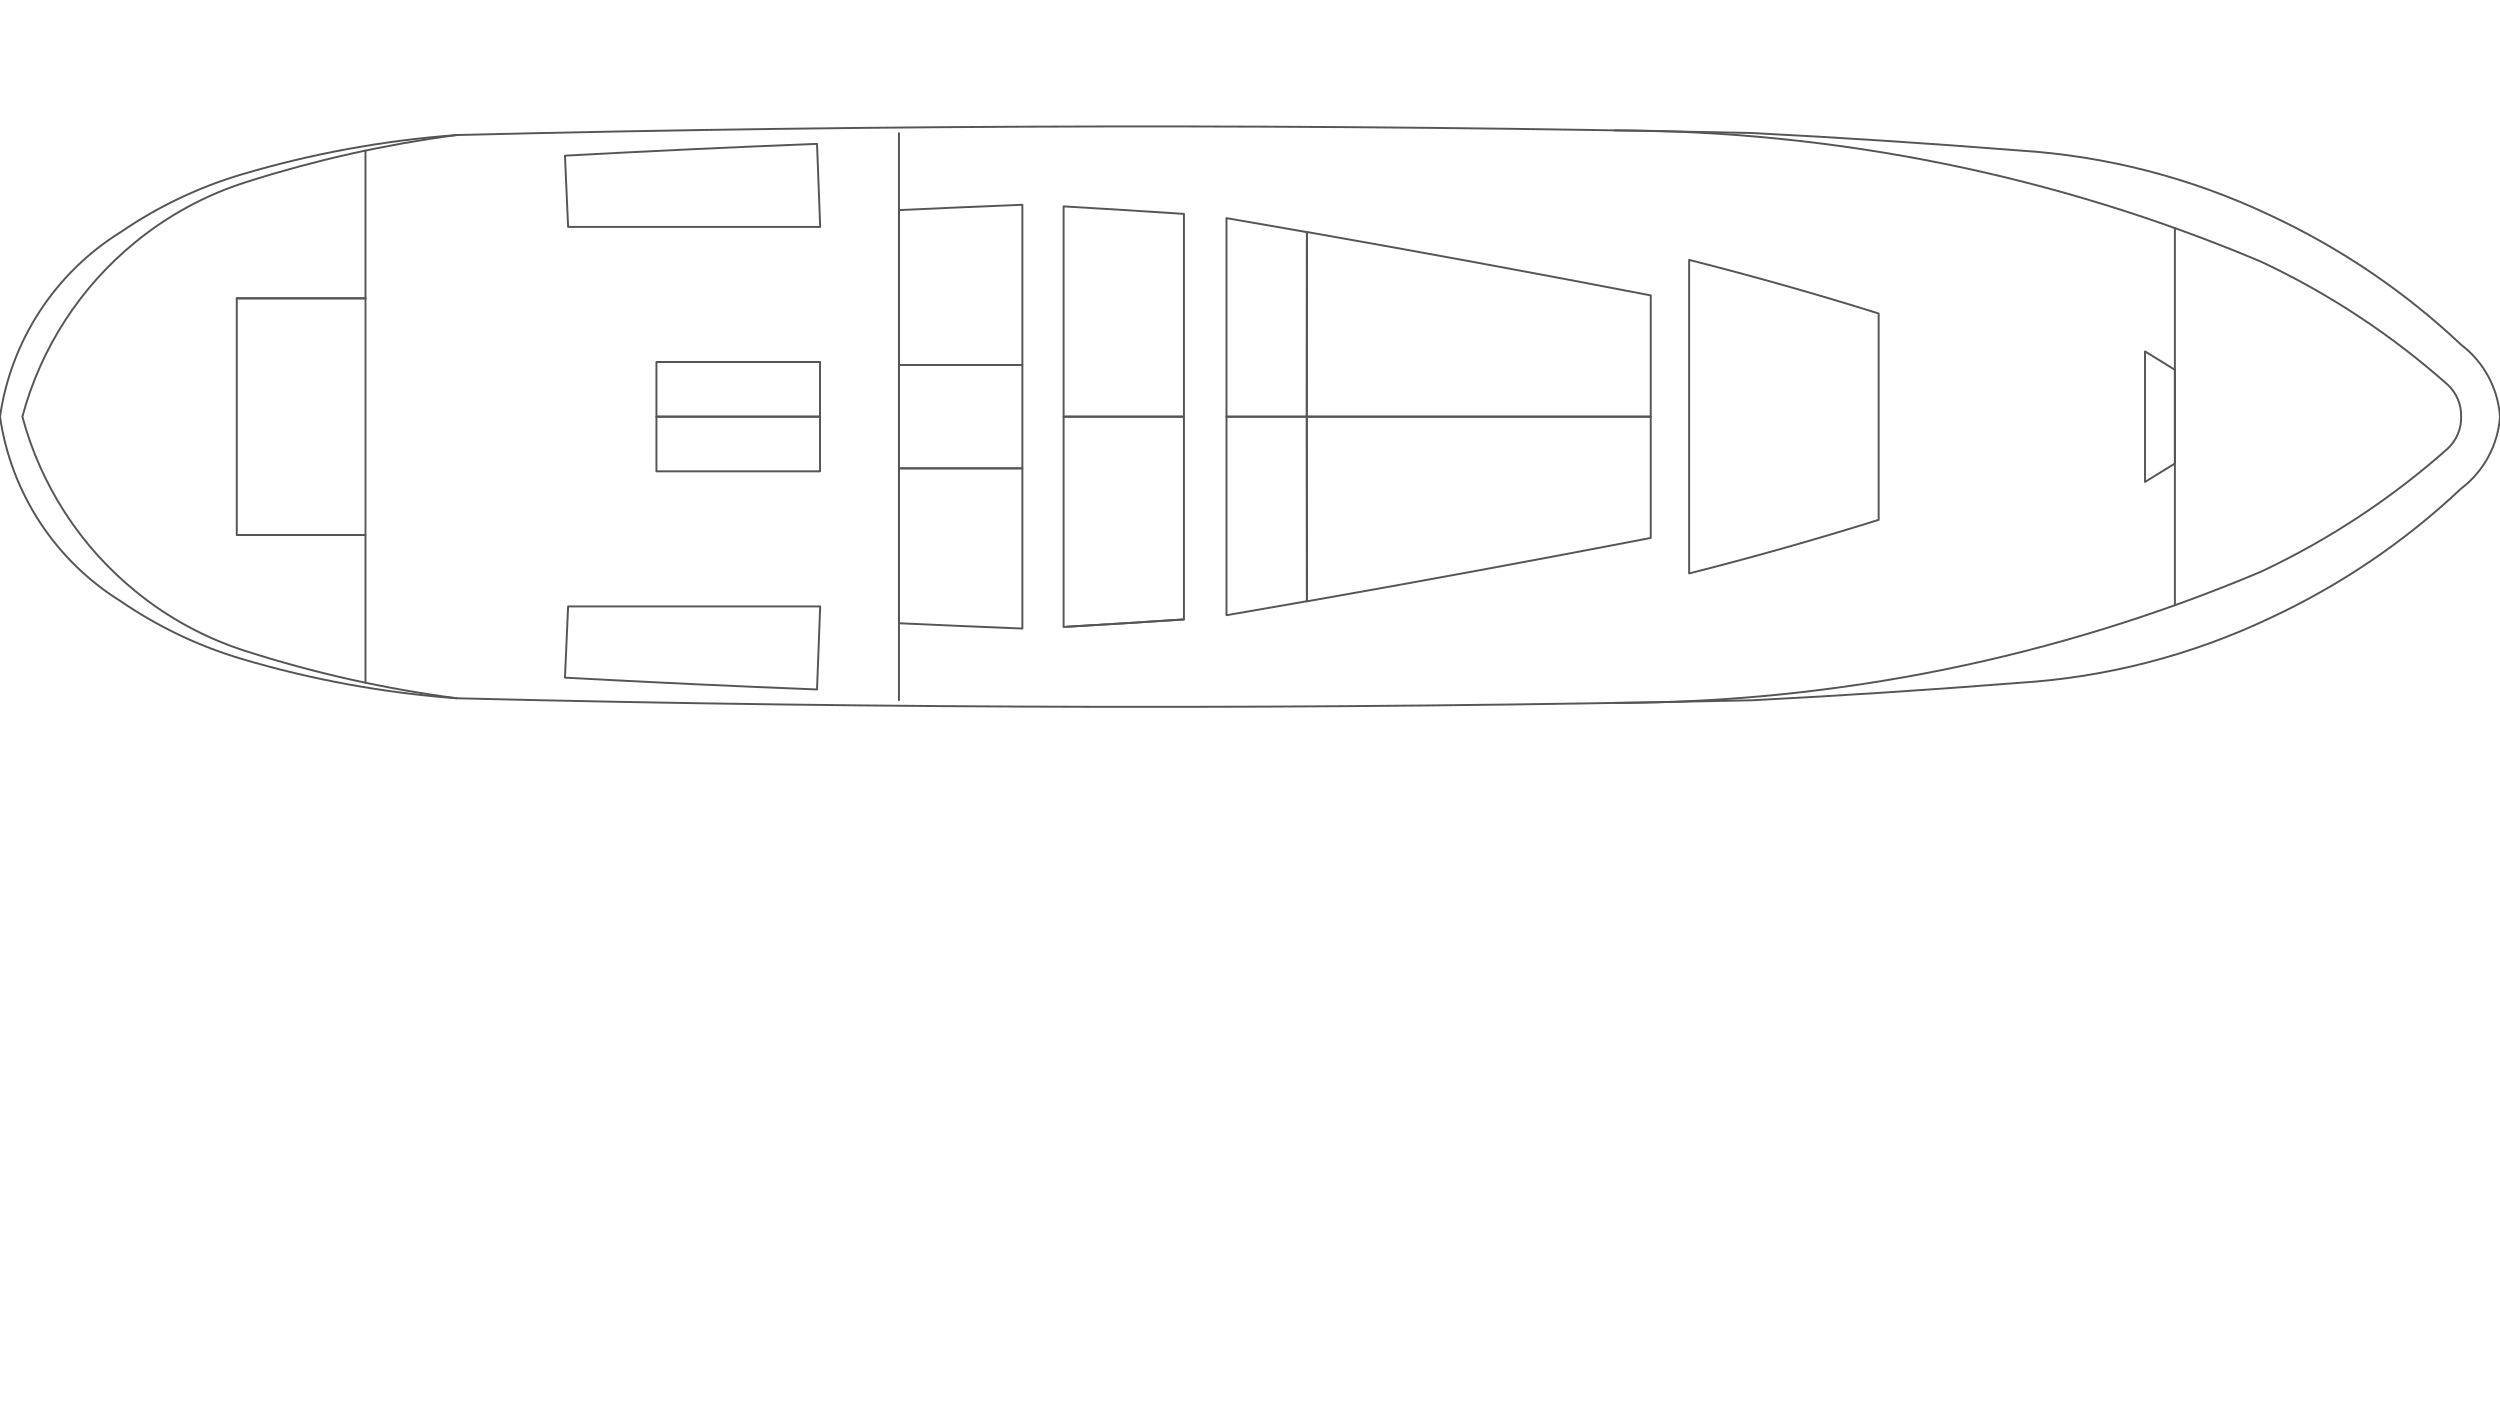
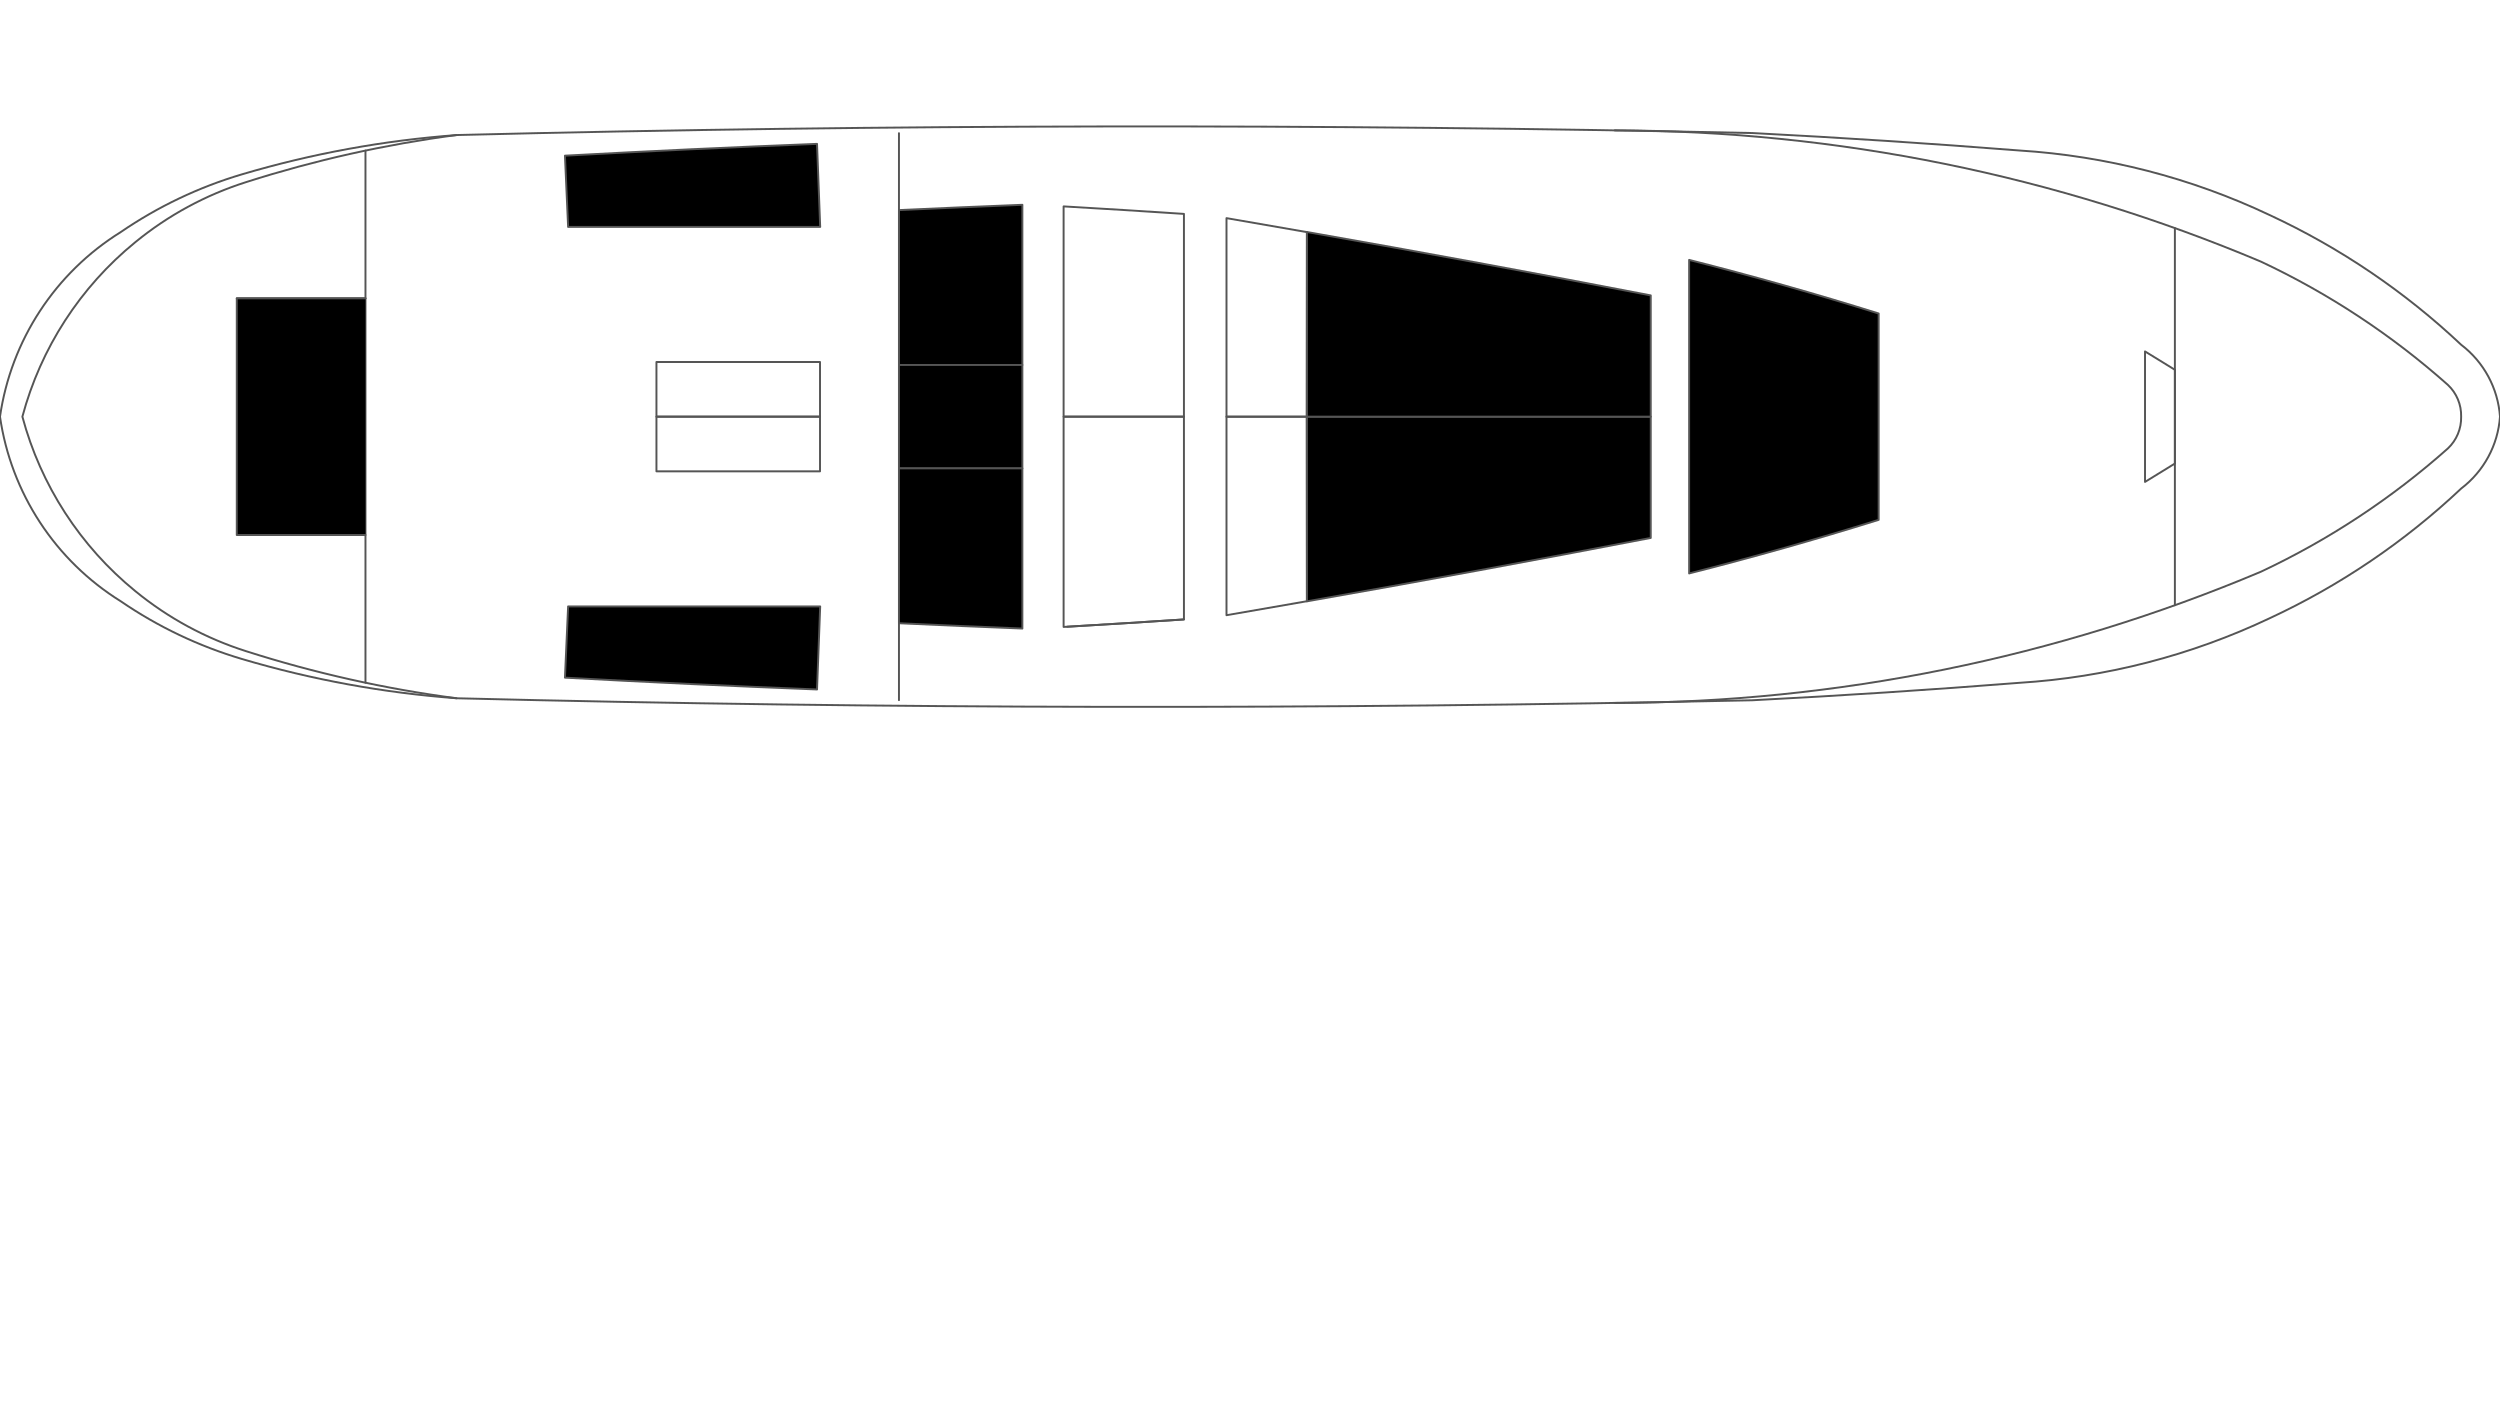
<svg xmlns="http://www.w3.org/2000/svg" version="1.1" id="TankObjects" x="0px" y="0px" width="820px" viewBox="0 220 1920 1080" style="enable-background:new 0 220 1920 1080;" xml:space="preserve">
  <g id="LWPOLYLINE">
    <path style="fill:none;stroke:#555555;stroke-width:1.5;stroke-linecap:round;stroke-linejoin:round;stroke-miterlimit:10;" d="M350.65,323.73c-55.87,4.13-111.13,14.25-164.85,30.17c-33.15,9.83-64.55,24.79-93.06,44.33   C42.42,429.49,8.48,481.37,0,540c8.48,58.63,42.42,110.51,92.74,141.77c28.52,19.55,59.92,34.5,93.06,44.33   c53.71,15.92,108.98,26.03,164.85,30.17" />
  </g>
  <g id="LWPOLYLINE_00000058581308826886539120000011617269610956180361_">
    <path style="fill:none;stroke:#555555;stroke-width:1.5;stroke-linecap:round;stroke-linejoin:round;stroke-miterlimit:10;" d="M1240.15,759.86c170.48-0.28,339.2-34.54,496.28-100.8c52.15-24.5,100.5-56.38,143.56-94.67   c6.69-6.32,10.39-15.19,10.17-24.39c0.22-9.2-3.47-18.07-10.17-24.39c-43.06-38.29-91.41-70.17-143.56-94.67   c-157.08-66.25-325.8-100.52-496.28-100.8" />
  </g>
  <g id="LWPOLYLINE_00000049185583700971298810000000494918455400680377_">
    <path style="fill:none;stroke:#555555;stroke-width:1.5;stroke-linecap:round;stroke-linejoin:round;stroke-miterlimit:10;" d="M1743.03,694.85c54.08-25.11,103.76-58.76,147.15-99.65c17.42-13.26,28.28-33.37,29.81-55.21   c-1.53-21.83-12.4-41.95-29.81-55.21c-43.39-40.89-93.08-74.54-147.15-99.65c-60.32-28.56-125.52-45.37-192.13-49.55   c-68.34-5.4-136.74-9.87-205.2-13.41c-331.65-7.25-663.43-6.73-995.06,1.54c-54.83,7.22-108.91,19.31-161.59,36.14   c-31.05,9.84-59.94,25.51-85.14,46.15C61.63,440.45,31.28,487.33,17.19,540c14.09,52.67,44.44,99.55,86.72,133.98   c25.2,20.64,54.09,36.3,85.14,46.15c52.68,16.83,106.76,28.93,161.59,36.14c331.63,8.28,663.41,8.79,995.06,1.54   c68.46-3.54,136.87-8.01,205.2-13.41C1617.51,740.23,1682.71,723.41,1743.03,694.85z" />
  </g>
  <g id="LWPOLYLINE_00000182488011214419002030000012523529163317237633_">
    <line style="fill:none;stroke:#555555;stroke-width:1.5;stroke-linecap:round;stroke-linejoin:round;stroke-miterlimit:10;" x1="280.68" y1="449.12" x2="181.84" y2="449.12" />
  </g>
  <g id="LWPOLYLINE_00000011744854395037850180000010184801194537535918_">
-     <path style="fill:rgba(255, 255, 255, 0.1);stroke:#555555;stroke-width:1.5;stroke-linecap:round;stroke-linejoin:round;stroke-miterlimit:10;" d="M433.88,339.56l2.43,54.7H629.9l-2.43-63.77C562.92,333.01,498.38,336.04,433.88,339.56z" />
+     <path class="tankDistributionColor" style="stroke:#555555;stroke-width:1.5;stroke-linecap:round;stroke-linejoin:round;stroke-miterlimit:10;" d="M433.88,339.56l2.43,54.7H629.9l-2.43-63.77C562.92,333.01,498.38,336.04,433.88,339.56z" />
  </g>
  <g id="LWPOLYLINE_00000152960313462614228700000004227186016475238324_">
-     <path style="fill:rgba(255, 255, 255, 0.1);stroke:#555555;stroke-width:1.5;stroke-linecap:round;stroke-linejoin:round;stroke-miterlimit:10;" d="M690.4,381.36V500.3h94.78V377.28C753.59,378.52,721.99,379.88,690.4,381.36" />
+     <path class="tankDistributionColor" style="stroke:#555555;stroke-width:1.5;stroke-linecap:round;stroke-linejoin:round;stroke-miterlimit:10;" d="M690.4,381.36V500.3h94.78V377.28C753.59,378.52,721.99,379.88,690.4,381.36" />
  </g>
  <g id="LWPOLYLINE_00000062897798488382764560000018237005056494698141_">
    <line style="fill:none;stroke:#555555;stroke-width:1.5;stroke-linecap:round;stroke-linejoin:round;stroke-miterlimit:10;" x1="280.68" y1="744.33" x2="280.68" y2="335.67" />
  </g>
  <g id="LWPOLYLINE_00000018924820510351021490000013751632558574855326_">
-     <polyline style="fill: rgba(255, 255, 255, 0.1);stroke:#555555;stroke-width:1.5;stroke-linecap:round;stroke-linejoin:round;stroke-miterlimit:10;" points="280.68,630.88 181.84,630.88 181.84,449.12 280.68, 449.12 " />
+     <polyline class="tankDistributionColor" style="stroke:#555555;stroke-width:1.5;stroke-linecap:round;stroke-linejoin:round;stroke-miterlimit:10;" points="280.68,630.88 181.84,630.88 181.84,449.12 280.68, 449.12 " />
  </g>
  <g id="LWPOLYLINE_00000143617622758410855490000016404319947897207467_">
    <line style="fill:none;stroke:#555555;stroke-width:1.5;stroke-linecap:round;stroke-linejoin:round;stroke-miterlimit:10;" x1="690.4" y1="757.71" x2="690.4" y2="322.29" />
  </g>
  <g id="LWPOLYLINE_00000109006417904145530330000011309817942201678498_">
-     <path style="fill:rgba(255, 255, 255, 0.1);stroke:#555555;stroke-width:1.5;stroke-linecap:round;stroke-linejoin:round;stroke-miterlimit:10;" d="M433.88,740.44l2.43-54.7H629.9l-2.43,63.77C562.92,746.99,498.38,743.96,433.88,740.44z" />
+     <path class="tankDistributionColor" style="stroke:#555555;stroke-width:1.5;stroke-linecap:round;stroke-linejoin:round;stroke-miterlimit:10;" d="M433.88,740.44l2.43-54.7H629.9l-2.43,63.77C562.92,746.99,498.38,743.96,433.88,740.44z" />
  </g>
  <g id="LWPOLYLINE_00000039104610421203606360000014061792712377894295_">
    <line style="fill:none;stroke:#555555;stroke-width:1.5;stroke-linecap:round;stroke-linejoin:round;stroke-miterlimit:10;" x1="1670.31" y1="684.82" x2="1670.31" y2="395.18" />
  </g>
  <g id="LWPOLYLINE_00000152949534224553050500000016281294705268352168_">
    <polyline style="fill:none;stroke:#555555;stroke-width:1.5;stroke-linecap:round;stroke-linejoin:round;stroke-miterlimit:10;" points="1670.31,504 1647.37,489.89 1647.37,590.11 1670.31,576 1670.31,504  " />
  </g>
  <g id="LWPOLYLINE_00000005988483952197645570000015982733477475103886_">
    <path style="fill:none;stroke:#555555;stroke-width:1.5;stroke-linecap:round;stroke-linejoin:round;stroke-miterlimit:10;" d="M909.25,695.73c-29.87,1.99-59.75,3.85-89.64,5.6" />
  </g>
  <g id="LWPOLYLINE_00000133500675463592825100000003935535271851591327_">
-     <path style="fill:rgba(255, 255, 255, 0.1);stroke:#555555;stroke-width:1.5;stroke-linecap:round;stroke-linejoin:round;stroke-miterlimit:10;" d="M1297.26,419.6V660.4c48.89-12.38,97.42-26.11,145.55-41.16V460.77   C1394.69,445.71,1346.15,431.99,1297.26,419.6z" />
+     <path class="tankDistributionColor" style="stroke:#555555;stroke-width:1.5;stroke-linecap:round;stroke-linejoin:round;stroke-miterlimit:10;" d="M1297.26,419.6V660.4c48.89-12.38,97.42-26.11,145.55-41.16V460.77   C1394.69,445.71,1346.15,431.99,1297.26,419.6z" />
  </g>
  <g id="LWPOLYLINE_00000175311297671359147640000000093949817597995916_">
    <path style="fill:none;stroke:#555555;stroke-width:1.5;stroke-linecap:round;stroke-linejoin:round;stroke-miterlimit:10;" d="M816.85,378.51V540h92.41V384.27C878.46,382.22,847.66,380.31,816.85,378.51" />
  </g>
  <g id="LWPOLYLINE_00000049935039068790040840000012437081543838208700_">
    <path style="fill: none;stroke:#555555;stroke-width:1.5;stroke-linecap:round;stroke-linejoin:round;stroke-miterlimit:10;" d="M816.85,701.49V540h92.41v155.73C878.46,697.78,847.66,699.69,816.85,701.49" />
  </g>
  <g id="LWPOLYLINE_00000119802320432982154890000009532094958387839124_">
-     <rect x="690.4" y="500.3" style="fill:rgba(255, 255, 255, 0.2);stroke:#555555;stroke-width:1.5;stroke-linecap:round;stroke-linejoin:round;stroke-miterlimit:10;" width="94.78" height="79.4" />
+     <rect x="690.4" y="500.3" class="tankDistributionColor2" style="stroke:#555555;stroke-width:1.5;stroke-linecap:round;stroke-linejoin:round;stroke-miterlimit:10;" width="94.78" height="79.4" />
  </g>
  <g id="LWPOLYLINE_00000114039605225131666480000016014610143107423923_">
-     <path style="fill:rgba(255, 255, 255, 0.1);stroke:#555555;stroke-width:1.5;stroke-linecap:round;stroke-linejoin:round;stroke-miterlimit:10;" d="M690.4,698.64V579.7h94.78v123.02C753.59,701.48,721.99,700.12,690.4,698.64" />
+     <path class="tankDistributionColor" style="stroke:#555555;stroke-width:1.5;stroke-linecap:round;stroke-linejoin:round;stroke-miterlimit:10;" d="M690.4,698.64V579.7h94.78v123.02C753.59,701.48,721.99,700.12,690.4,698.64" />
  </g>
  <g id="LWPOLYLINE_00000029741714746755260880000016820267304783722382_">
    <rect x="504.15" y="498.02" style="fill:none;stroke:#555555;stroke-width:1.5;stroke-linecap:round;stroke-linejoin:round;stroke-miterlimit:10;" width="125.62" height="41.98" />
  </g>
  <g id="LWPOLYLINE_00000127027303791137490210000016865146935335968416_">
    <rect x="504.15" y="540" style="fill:none;stroke:#555555;stroke-width:1.5;stroke-linecap:round;stroke-linejoin:round;stroke-miterlimit:10;" width="125.62" height="41.98" />
  </g>
  <g id="LWPOLYLINE_00000163765605952788898590000013289805808596025278_">
-     <path style="fill:rgba(255, 255, 255, 0.1);stroke:#555555;stroke-width:1.5;stroke-linecap:round;stroke-linejoin:round;stroke-miterlimit:10;" d="M1003.62,540h264.15v93.13c-87.89,16.96-175.91,33.19-264.07,48.7L1003.62,540z" />
+     <path class="tankDistributionColor" style="stroke:#555555;stroke-width:1.5;stroke-linecap:round;stroke-linejoin:round;stroke-miterlimit:10;" d="M1003.62,540h264.15v93.13c-87.89,16.96-175.91,33.19-264.07,48.7L1003.62,540z" />
  </g>
  <g id="LWPOLYLINE_00000054962805500464339260000008291235703486827670_">
    <path style="fill:none;stroke:#555555;stroke-width:1.5;stroke-linecap:round;stroke-linejoin:round;stroke-miterlimit:10;" d="M941.95,539.9v152.58c20.59-3.54,41.18-7.12,61.76-10.74l-0.08-141.83H941.95z" />
  </g>
  <g id="LWPOLYLINE_00000144313933576075809540000010356078307808114870_">
-     <path style="fill:rgba(255, 255, 255, 0.1);stroke:#555555;stroke-width:1.5;stroke-linecap:round;stroke-linejoin:round;stroke-miterlimit:10;" d="M1003.62,540h264.15v-93.13c-87.89-16.96-175.91-33.19-264.07-48.7L1003.62,540z" />
+     <path class="tankDistributionColor" style="stroke:#555555;stroke-width:1.5;stroke-linecap:round;stroke-linejoin:round;stroke-miterlimit:10;" d="M1003.62,540h264.15v-93.13c-87.89-16.96-175.91-33.19-264.07-48.7L1003.62,540z" />
  </g>
  <g id="LWPOLYLINE_00000118397383518949087860000015767441102336915892_">
    <path style="fill:none;stroke:#555555;stroke-width:1.5;stroke-linecap:round;stroke-linejoin:round;stroke-miterlimit:10;" d="M941.95,540.1V387.53c20.59,3.54,41.18,7.12,61.76,10.74l-0.08,141.83H941.95z" />
  </g>
</svg>
